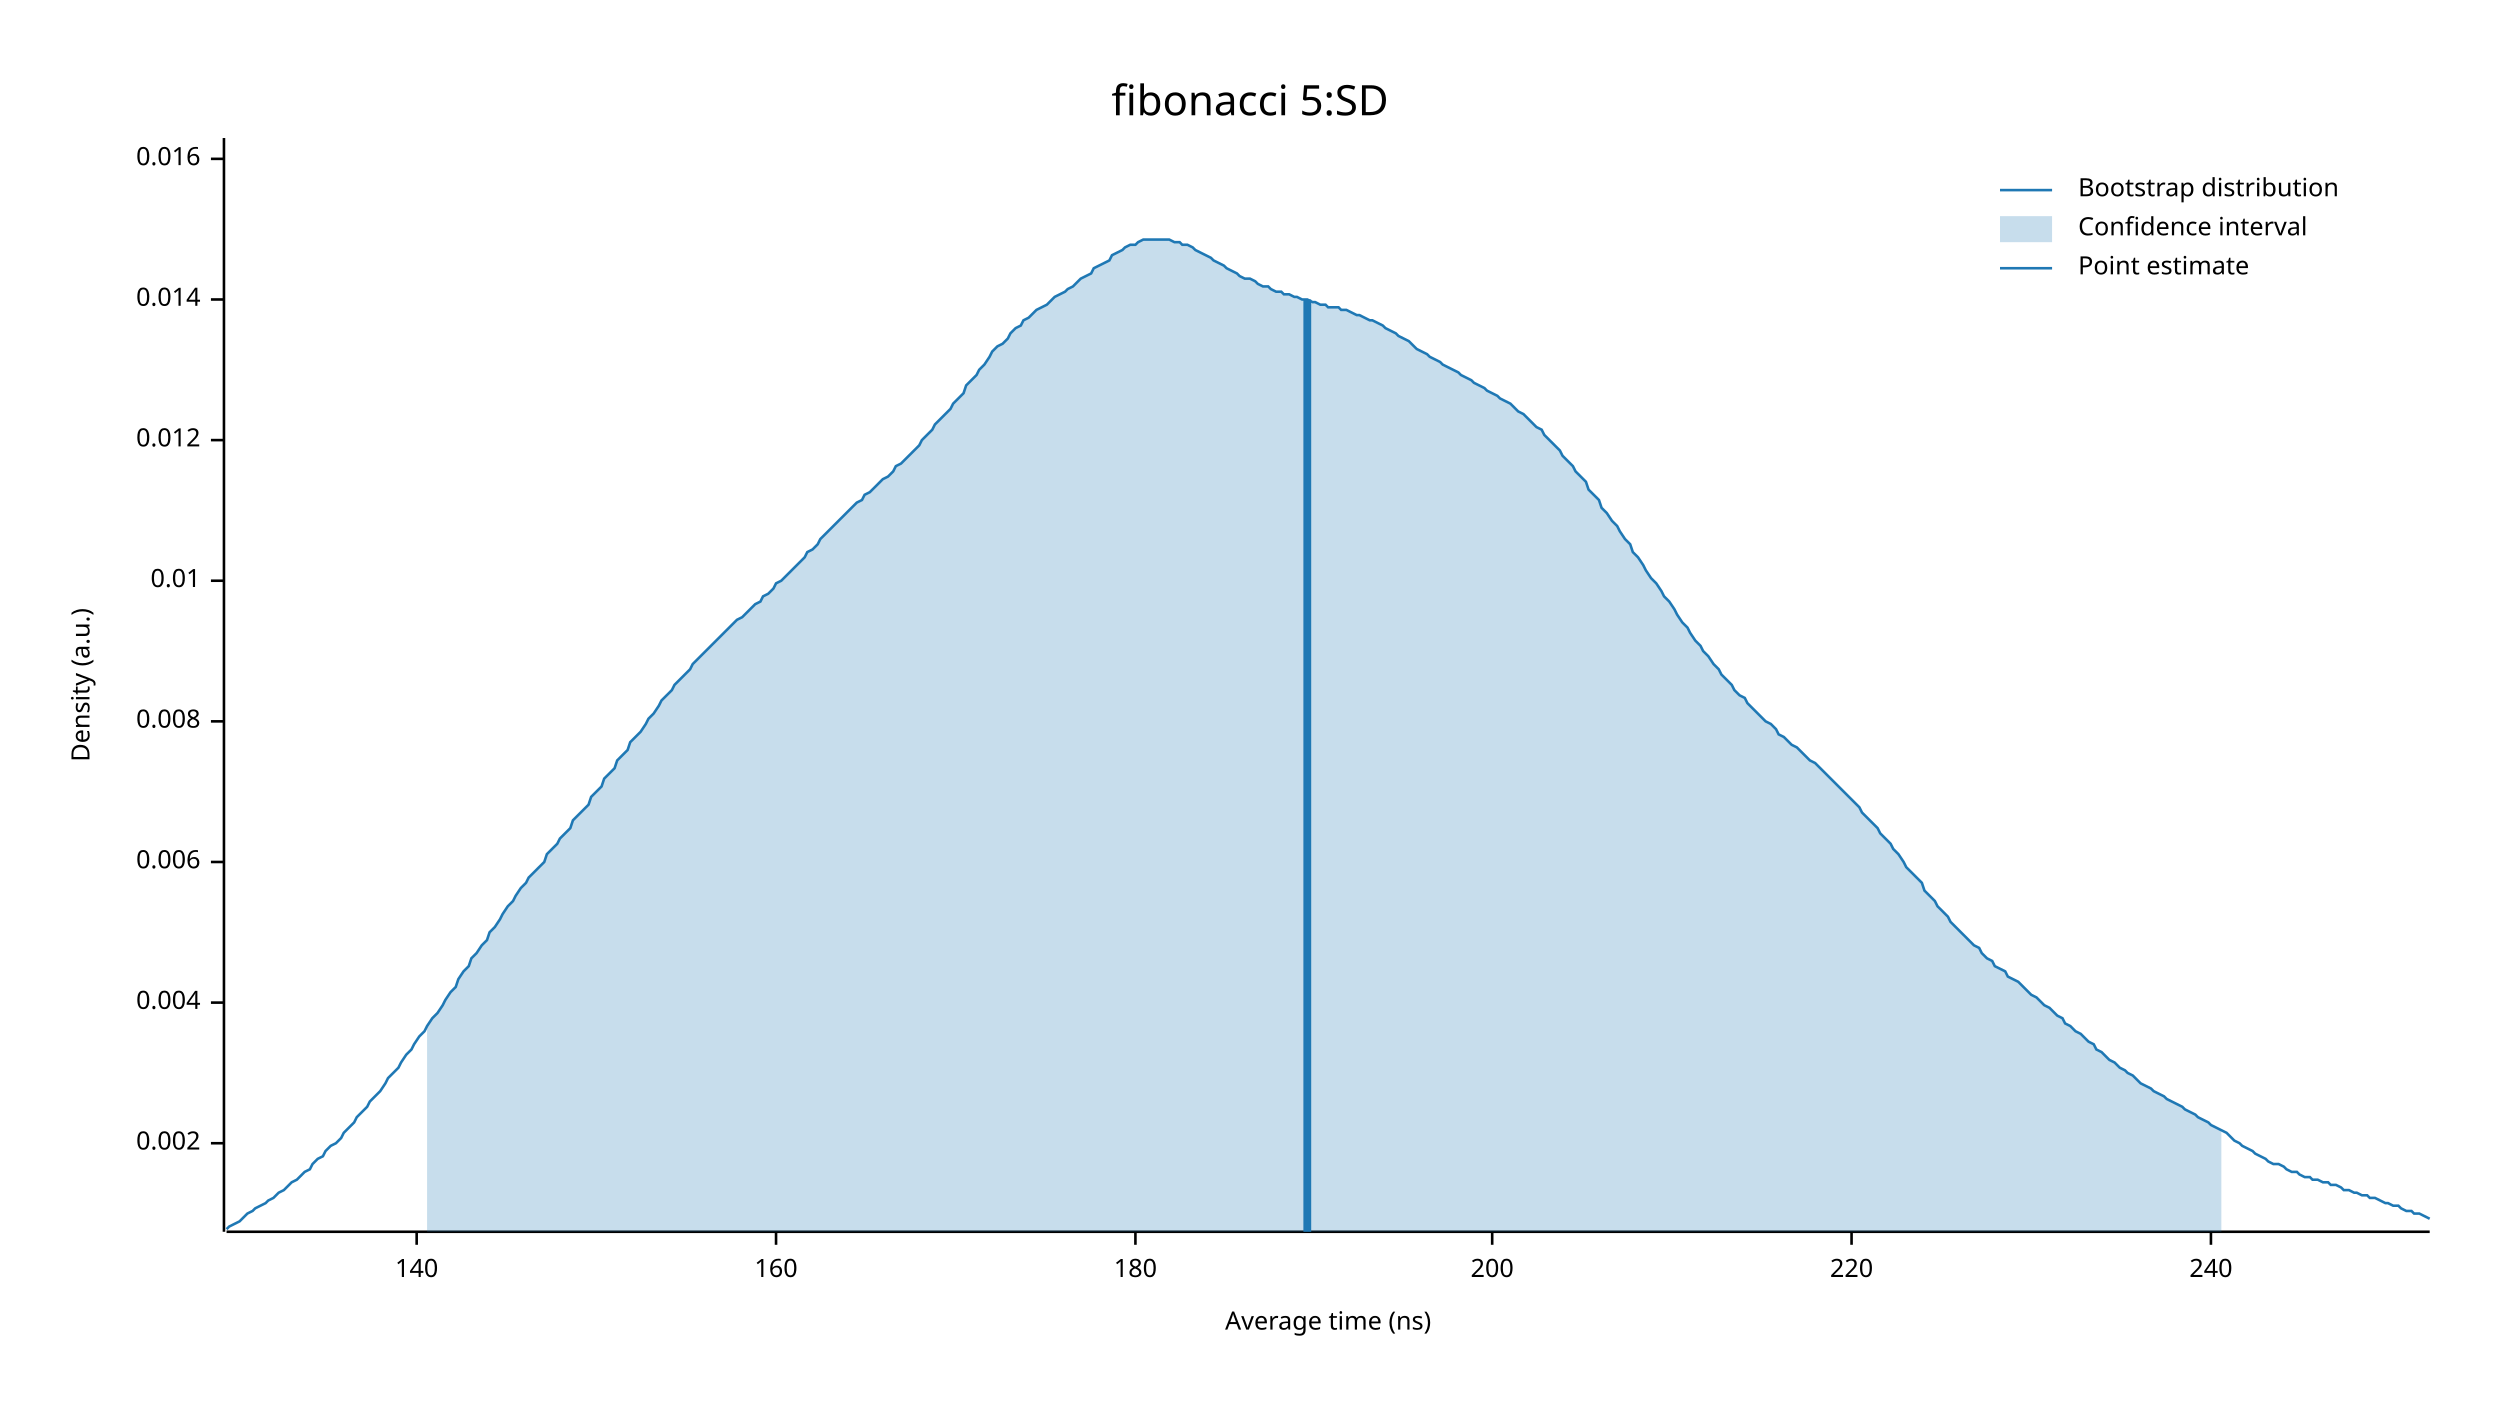
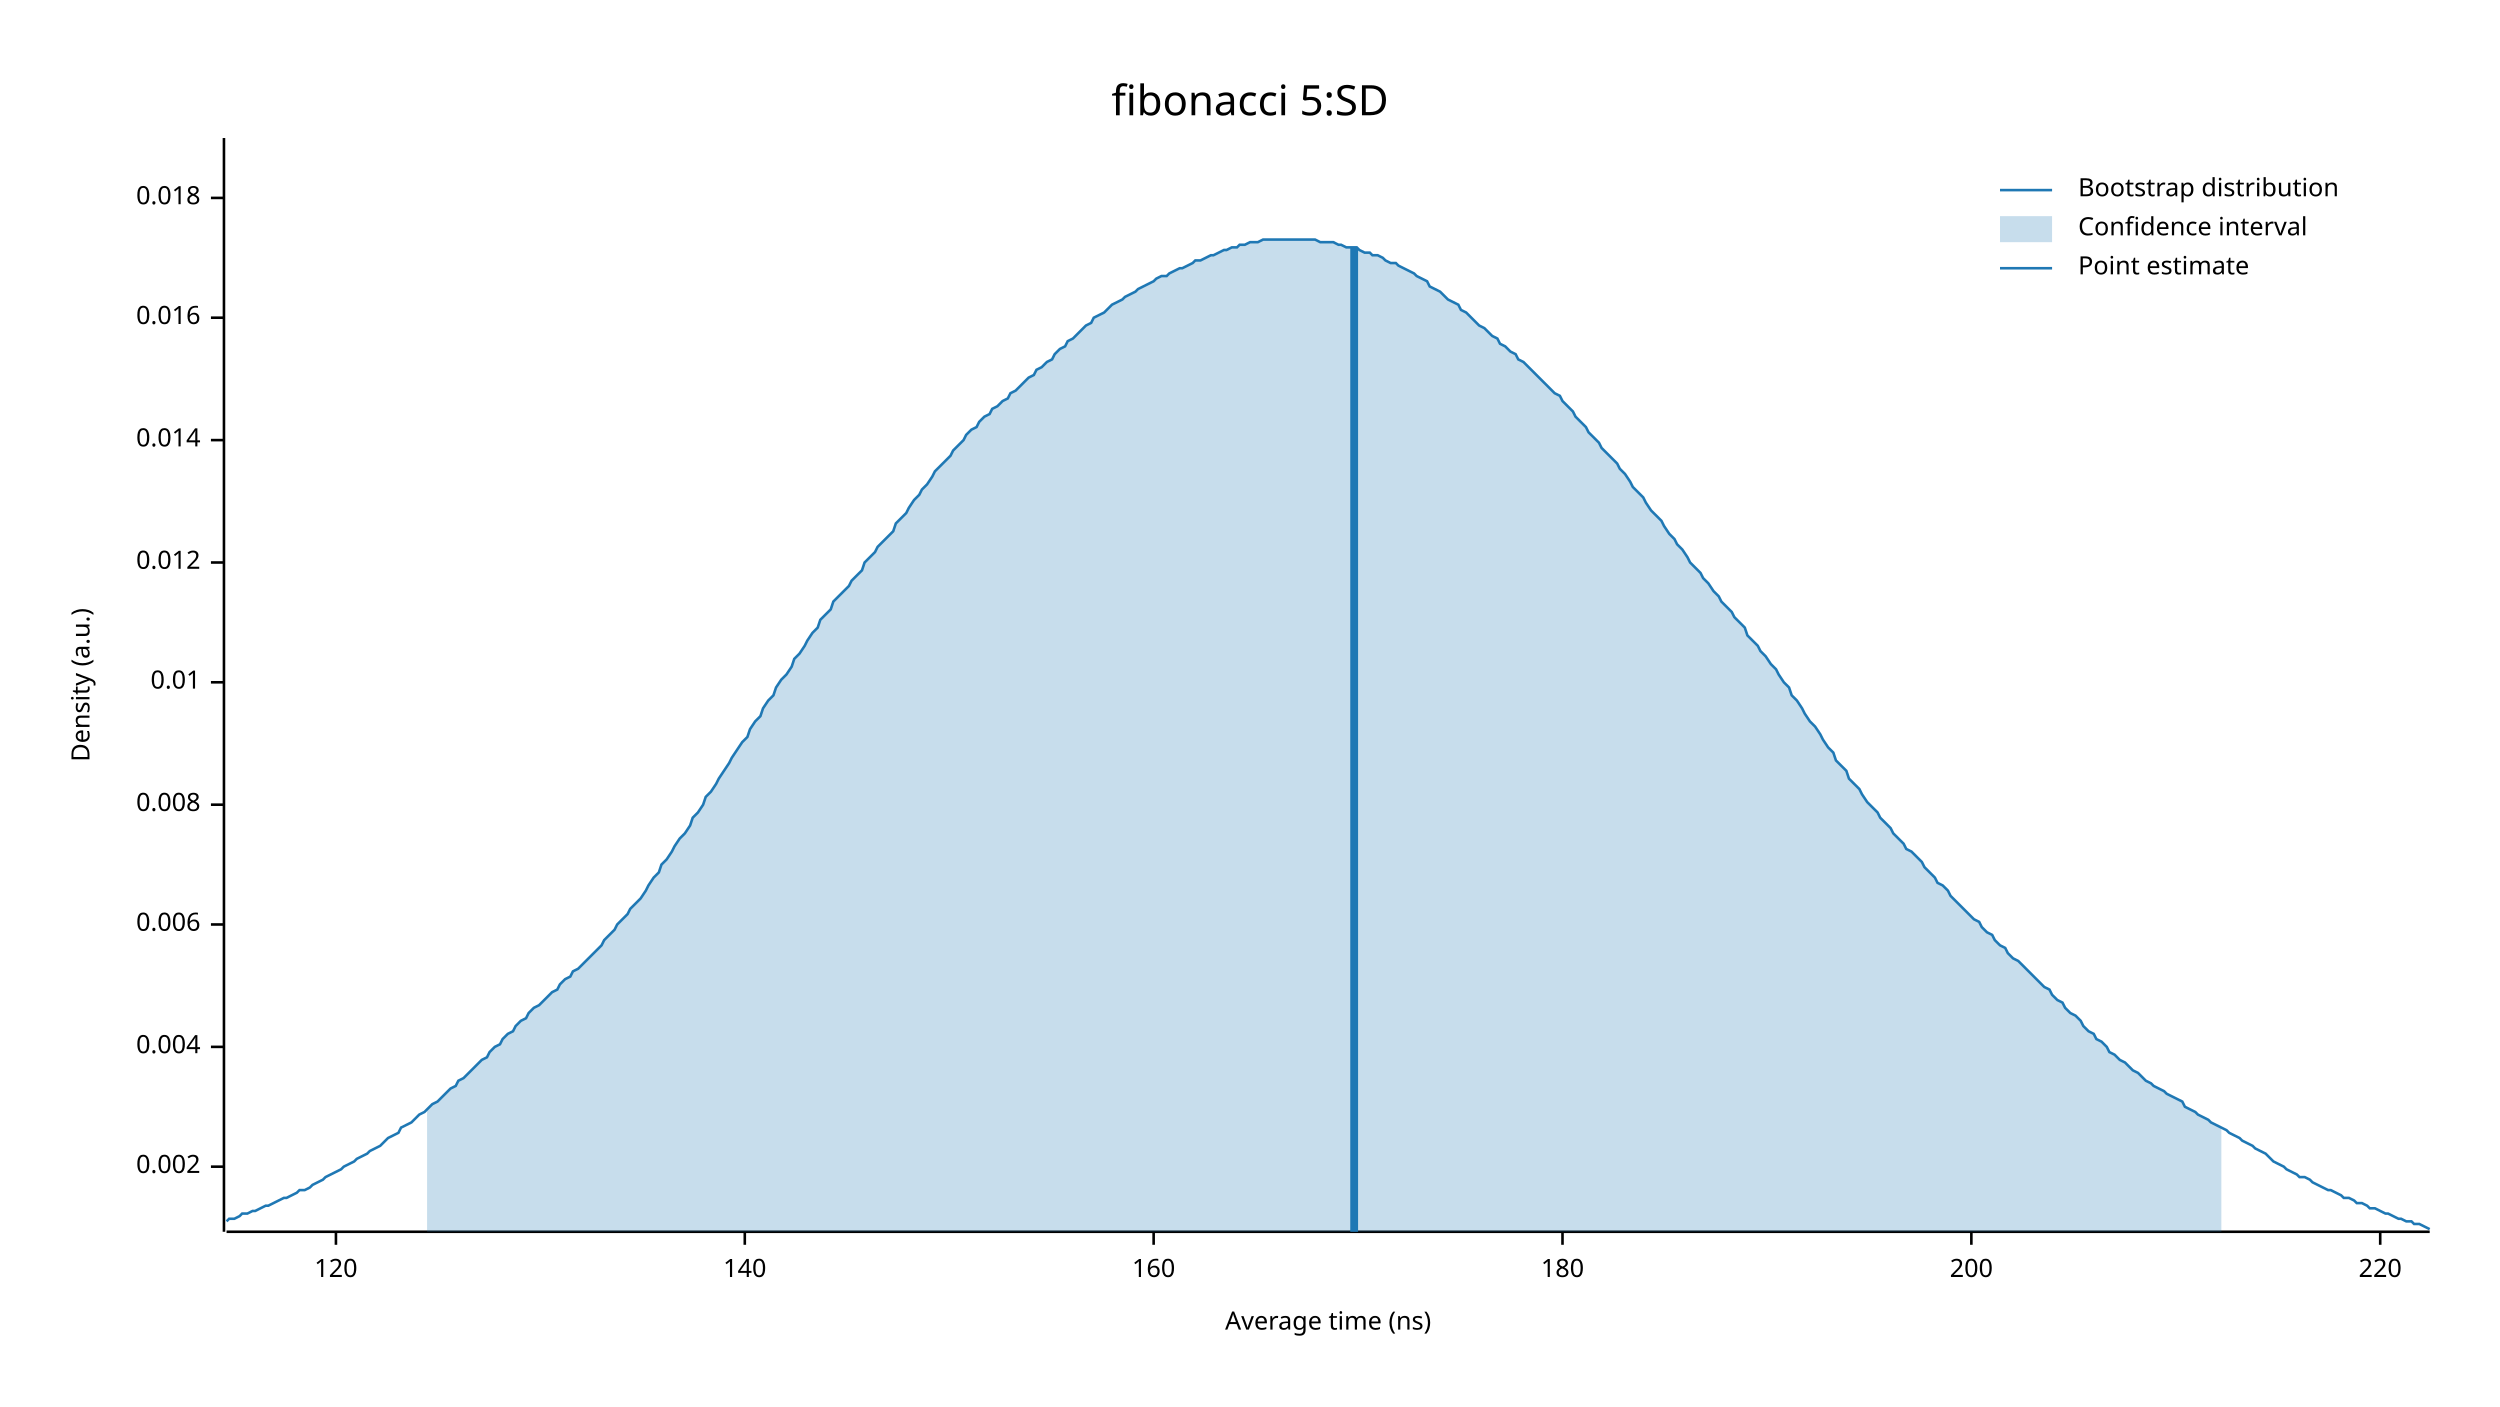
<svg xmlns="http://www.w3.org/2000/svg" width="960" height="540">
  <text x="480" y="32" dy="0.76em" text-anchor="middle" font-family="sans-serif" font-size="16.129" opacity="1" fill="#000000">
fibonacci 5:SD
</text>
  <text x="27" y="263" dy="0.76em" text-anchor="middle" font-family="sans-serif" font-size="9.677" opacity="1" fill="#000000" transform="rotate(270, 27, 263)">
Density (a.u.)
</text>
  <text x="510" y="513" dy="-0.5ex" text-anchor="middle" font-family="sans-serif" font-size="9.677" opacity="1" fill="#000000">
Average time (ns)
</text>
  <polyline fill="none" opacity="1" stroke="#000000" stroke-width="1" points="86,53 86,473 " />
-   <text x="77" y="439" dy="0.5ex" text-anchor="end" font-family="sans-serif" font-size="9.677" opacity="1" fill="#000000">
+   <text x="77" y="448" dy="0.5ex" text-anchor="end" font-family="sans-serif" font-size="9.677" opacity="1" fill="#000000">
0.002
</text>
-   <polyline fill="none" opacity="1" stroke="#000000" stroke-width="1" points="81,439 86,439 " />
-   <text x="77" y="385" dy="0.5ex" text-anchor="end" font-family="sans-serif" font-size="9.677" opacity="1" fill="#000000">
+   <polyline fill="none" opacity="1" stroke="#000000" stroke-width="1" points="81,448 86,448 " />
+   <text x="77" y="402" dy="0.5ex" text-anchor="end" font-family="sans-serif" font-size="9.677" opacity="1" fill="#000000">
0.004
</text>
-   <polyline fill="none" opacity="1" stroke="#000000" stroke-width="1" points="81,385 86,385 " />
-   <text x="77" y="331" dy="0.5ex" text-anchor="end" font-family="sans-serif" font-size="9.677" opacity="1" fill="#000000">
+   <polyline fill="none" opacity="1" stroke="#000000" stroke-width="1" points="81,402 86,402 " />
+   <text x="77" y="355" dy="0.5ex" text-anchor="end" font-family="sans-serif" font-size="9.677" opacity="1" fill="#000000">
0.006
</text>
-   <polyline fill="none" opacity="1" stroke="#000000" stroke-width="1" points="81,331 86,331 " />
-   <text x="77" y="277" dy="0.5ex" text-anchor="end" font-family="sans-serif" font-size="9.677" opacity="1" fill="#000000">
+   <polyline fill="none" opacity="1" stroke="#000000" stroke-width="1" points="81,355 86,355 " />
+   <text x="77" y="309" dy="0.5ex" text-anchor="end" font-family="sans-serif" font-size="9.677" opacity="1" fill="#000000">
0.008
</text>
-   <polyline fill="none" opacity="1" stroke="#000000" stroke-width="1" points="81,277 86,277 " />
-   <text x="77" y="223" dy="0.5ex" text-anchor="end" font-family="sans-serif" font-size="9.677" opacity="1" fill="#000000">
+   <polyline fill="none" opacity="1" stroke="#000000" stroke-width="1" points="81,309 86,309 " />
+   <text x="77" y="262" dy="0.5ex" text-anchor="end" font-family="sans-serif" font-size="9.677" opacity="1" fill="#000000">
0.01
</text>
-   <polyline fill="none" opacity="1" stroke="#000000" stroke-width="1" points="81,223 86,223 " />
-   <text x="77" y="169" dy="0.5ex" text-anchor="end" font-family="sans-serif" font-size="9.677" opacity="1" fill="#000000">
+   <polyline fill="none" opacity="1" stroke="#000000" stroke-width="1" points="81,262 86,262 " />
+   <text x="77" y="216" dy="0.5ex" text-anchor="end" font-family="sans-serif" font-size="9.677" opacity="1" fill="#000000">
0.012
</text>
-   <polyline fill="none" opacity="1" stroke="#000000" stroke-width="1" points="81,169 86,169 " />
-   <text x="77" y="115" dy="0.5ex" text-anchor="end" font-family="sans-serif" font-size="9.677" opacity="1" fill="#000000">
+   <polyline fill="none" opacity="1" stroke="#000000" stroke-width="1" points="81,216 86,216 " />
+   <text x="77" y="169" dy="0.5ex" text-anchor="end" font-family="sans-serif" font-size="9.677" opacity="1" fill="#000000">
0.014
</text>
-   <polyline fill="none" opacity="1" stroke="#000000" stroke-width="1" points="81,115 86,115 " />
-   <text x="77" y="61" dy="0.5ex" text-anchor="end" font-family="sans-serif" font-size="9.677" opacity="1" fill="#000000">
+   <polyline fill="none" opacity="1" stroke="#000000" stroke-width="1" points="81,169 86,169 " />
+   <text x="77" y="122" dy="0.5ex" text-anchor="end" font-family="sans-serif" font-size="9.677" opacity="1" fill="#000000">
0.016
</text>
-   <polyline fill="none" opacity="1" stroke="#000000" stroke-width="1" points="81,61 86,61 " />
+   <polyline fill="none" opacity="1" stroke="#000000" stroke-width="1" points="81,122 86,122 " />
+   <text x="77" y="76" dy="0.5ex" text-anchor="end" font-family="sans-serif" font-size="9.677" opacity="1" fill="#000000">
+ 0.018
+ </text>
+   <polyline fill="none" opacity="1" stroke="#000000" stroke-width="1" points="81,76 86,76 " />
  <polyline fill="none" opacity="1" stroke="#000000" stroke-width="1" points="87,473 933,473 " />
-   <text x="160" y="483" dy="0.76em" text-anchor="middle" font-family="sans-serif" font-size="9.677" opacity="1" fill="#000000">
+   <text x="129" y="483" dy="0.76em" text-anchor="middle" font-family="sans-serif" font-size="9.677" opacity="1" fill="#000000">
+ 120
+ </text>
+   <polyline fill="none" opacity="1" stroke="#000000" stroke-width="1" points="129,473 129,478 " />
+   <text x="286" y="483" dy="0.76em" text-anchor="middle" font-family="sans-serif" font-size="9.677" opacity="1" fill="#000000">
140
</text>
-   <polyline fill="none" opacity="1" stroke="#000000" stroke-width="1" points="160,473 160,478 " />
-   <text x="298" y="483" dy="0.76em" text-anchor="middle" font-family="sans-serif" font-size="9.677" opacity="1" fill="#000000">
+   <polyline fill="none" opacity="1" stroke="#000000" stroke-width="1" points="286,473 286,478 " />
+   <text x="443" y="483" dy="0.76em" text-anchor="middle" font-family="sans-serif" font-size="9.677" opacity="1" fill="#000000">
160
</text>
-   <polyline fill="none" opacity="1" stroke="#000000" stroke-width="1" points="298,473 298,478 " />
-   <text x="436" y="483" dy="0.76em" text-anchor="middle" font-family="sans-serif" font-size="9.677" opacity="1" fill="#000000">
+   <polyline fill="none" opacity="1" stroke="#000000" stroke-width="1" points="443,473 443,478 " />
+   <text x="600" y="483" dy="0.76em" text-anchor="middle" font-family="sans-serif" font-size="9.677" opacity="1" fill="#000000">
180
</text>
-   <polyline fill="none" opacity="1" stroke="#000000" stroke-width="1" points="436,473 436,478 " />
-   <text x="573" y="483" dy="0.76em" text-anchor="middle" font-family="sans-serif" font-size="9.677" opacity="1" fill="#000000">
+   <polyline fill="none" opacity="1" stroke="#000000" stroke-width="1" points="600,473 600,478 " />
+   <text x="757" y="483" dy="0.76em" text-anchor="middle" font-family="sans-serif" font-size="9.677" opacity="1" fill="#000000">
200
</text>
-   <polyline fill="none" opacity="1" stroke="#000000" stroke-width="1" points="573,473 573,478 " />
-   <text x="711" y="483" dy="0.76em" text-anchor="middle" font-family="sans-serif" font-size="9.677" opacity="1" fill="#000000">
+   <polyline fill="none" opacity="1" stroke="#000000" stroke-width="1" points="757,473 757,478 " />
+   <text x="914" y="483" dy="0.76em" text-anchor="middle" font-family="sans-serif" font-size="9.677" opacity="1" fill="#000000">
220
</text>
-   <polyline fill="none" opacity="1" stroke="#000000" stroke-width="1" points="711,473 711,478 " />
-   <text x="849" y="483" dy="0.76em" text-anchor="middle" font-family="sans-serif" font-size="9.677" opacity="1" fill="#000000">
- 240
- </text>
-   <polyline fill="none" opacity="1" stroke="#000000" stroke-width="1" points="849,473 849,478 " />
-   <polyline fill="none" opacity="1" stroke="#1F78B4" stroke-width="1" points="87,472 88,471 90,470 92,469 93,468 95,466 97,465 98,464 100,463 102,462 103,461 105,460 107,458 109,457 110,456 112,454 114,453 115,452 117,450 119,449 120,447 122,445 124,444 125,442 127,440 129,439 131,437 132,435 134,433 136,431 137,429 139,427 141,425 142,423 144,421 146,419 148,416 149,414 151,412 153,410 154,408 156,405 158,403 159,401 161,398 163,396 164,394 166,391 168,389 170,386 171,384 173,381 175,379 176,376 178,373 180,371 181,368 183,366 185,363 187,361 188,358 190,356 192,353 193,351 195,348 197,346 198,344 200,341 202,339 203,337 205,335 207,333 209,331 210,328 212,326 214,324 215,322 217,320 219,318 220,315 222,313 224,311 226,309 227,306 229,304 231,302 232,299 234,297 236,295 237,292 239,290 241,288 242,285 244,283 246,281 248,278 249,276 251,274 253,271 254,269 256,267 258,265 259,263 261,261 263,259 265,257 266,255 268,253 270,251 271,250 273,248 275,246 276,245 278,243 280,241 281,240 283,238 285,237 287,235 288,234 290,232 292,231 293,229 295,228 297,226 298,224 300,223 302,221 304,219 305,218 307,216 309,214 310,212 312,211 314,209 315,207 317,205 319,203 320,202 322,200 324,198 326,196 327,195 329,193 331,192 332,190 334,189 336,187 337,186 339,184 341,183 343,181 344,179 346,178 348,176 349,175 351,173 353,171 354,169 356,167 358,165 359,163 361,161 363,159 365,157 366,155 368,153 370,151 371,148 373,146 375,144 376,142 378,140 380,137 381,135 383,133 385,132 387,130 388,128 390,126 392,125 393,123 395,122 397,120 398,119 400,118 402,117 404,115 405,114 407,113 409,112 410,111 412,110 414,108 415,107 417,106 419,105 420,103 422,102 424,101 426,100 427,98 429,97 431,96 432,95 434,94 436,94 437,93 439,92 441,92 443,92 444,92 446,92 448,92 449,92 451,93 453,93 454,94 456,94 458,95 459,96 461,97 463,98 465,99 466,100 468,101 470,102 471,103 473,104 475,105 476,106 478,107 480,107 482,108 483,109 485,110 487,110 488,111 490,112 492,112 493,113 495,113 497,114 498,114 500,115 502,115 504,116 505,116 507,117 509,117 510,118 512,118 514,118 515,119 517,119 519,120 521,121 522,121 524,122 526,123 527,123 529,124 531,125 532,126 534,127 536,128 537,129 539,130 541,131 543,133 544,134 546,135 548,136 549,137 551,138 553,139 554,140 556,141 558,142 560,143 561,144 563,145 565,146 566,147 568,148 570,149 571,150 573,151 575,152 576,153 578,154 580,155 582,157 583,158 585,159 587,161 588,162 590,164 592,165 593,167 595,169 597,171 599,173 600,175 602,177 604,179 605,181 607,183 609,185 610,188 612,190 614,192 615,195 617,197 619,200 621,202 622,204 624,207 626,209 627,212 629,214 631,217 632,219 634,222 636,224 638,227 639,229 641,231 643,234 644,236 646,239 648,241 649,243 651,246 653,248 654,250 656,252 658,255 660,257 661,259 663,261 665,263 666,265 668,267 670,268 671,270 673,272 675,274 676,275 678,277 680,278 682,280 683,282 685,283 687,285 688,286 690,287 692,289 693,290 695,292 697,293 699,295 700,296 702,298 704,300 705,301 707,303 709,305 710,306 712,308 714,310 715,312 717,314 719,316 721,318 722,320 724,322 726,324 727,326 729,328 731,331 732,333 734,335 736,337 738,339 739,342 741,344 743,346 744,348 746,350 748,352 749,354 751,356 753,358 754,359 756,361 758,363 760,364 761,366 763,368 765,369 766,371 768,372 770,373 771,375 773,376 775,377 777,379 778,380 780,382 782,383 783,384 785,386 787,387 788,388 790,390 792,391 793,393 795,394 797,396 799,397 800,398 802,400 804,401 805,403 807,404 809,406 810,407 812,408 814,410 816,411 817,412 819,413 821,415 822,416 824,417 826,418 827,419 829,420 831,421 832,422 834,423 836,424 838,425 839,426 841,427 843,428 844,429 846,430 848,431 849,432 851,433 853,434 855,435 856,436 858,438 860,439 861,440 863,441 865,442 866,443 868,444 870,445 871,446 873,447 875,447 877,448 878,449 880,450 882,450 883,451 885,452 887,452 888,453 890,453 892,454 894,454 895,455 897,455 899,456 900,457 902,457 904,458 905,458 907,459 909,459 910,460 912,460 914,461 916,462 917,462 919,463 921,463 922,464 924,465 926,465 927,466 929,466 931,467 933,468 " />
-   <polygon opacity="0.25" fill="#1F78B4" points="164,394 166,391 168,389 170,386 171,384 173,381 175,379 176,376 178,373 180,371 181,368 183,366 185,363 187,361 188,358 190,356 192,353 193,351 195,348 197,346 198,344 200,341 202,339 203,337 205,335 207,333 209,331 210,328 212,326 214,324 215,322 217,320 219,318 220,315 222,313 224,311 226,309 227,306 229,304 231,302 232,299 234,297 236,295 237,292 239,290 241,288 242,285 244,283 246,281 248,278 249,276 251,274 253,271 254,269 256,267 258,265 259,263 261,261 263,259 265,257 266,255 268,253 270,251 271,250 273,248 275,246 276,245 278,243 280,241 281,240 283,238 285,237 287,235 288,234 290,232 292,231 293,229 295,228 297,226 298,224 300,223 302,221 304,219 305,218 307,216 309,214 310,212 312,211 314,209 315,207 317,205 319,203 320,202 322,200 324,198 326,196 327,195 329,193 331,192 332,190 334,189 336,187 337,186 339,184 341,183 343,181 344,179 346,178 348,176 349,175 351,173 353,171 354,169 356,167 358,165 359,163 361,161 363,159 365,157 366,155 368,153 370,151 371,148 373,146 375,144 376,142 378,140 380,137 381,135 383,133 385,132 387,130 388,128 390,126 392,125 393,123 395,122 397,120 398,119 400,118 402,117 404,115 405,114 407,113 409,112 410,111 412,110 414,108 415,107 417,106 419,105 420,103 422,102 424,101 426,100 427,98 429,97 431,96 432,95 434,94 436,94 437,93 439,92 441,92 443,92 444,92 446,92 448,92 449,92 451,93 453,93 454,94 456,94 458,95 459,96 461,97 463,98 465,99 466,100 468,101 470,102 471,103 473,104 475,105 476,106 478,107 480,107 482,108 483,109 485,110 487,110 488,111 490,112 492,112 493,113 495,113 497,114 498,114 500,115 502,115 504,116 505,116 507,117 509,117 510,118 512,118 514,118 515,119 517,119 519,120 521,121 522,121 524,122 526,123 527,123 529,124 531,125 532,126 534,127 536,128 537,129 539,130 541,131 543,133 544,134 546,135 548,136 549,137 551,138 553,139 554,140 556,141 558,142 560,143 561,144 563,145 565,146 566,147 568,148 570,149 571,150 573,151 575,152 576,153 578,154 580,155 582,157 583,158 585,159 587,161 588,162 590,164 592,165 593,167 595,169 597,171 599,173 600,175 602,177 604,179 605,181 607,183 609,185 610,188 612,190 614,192 615,195 617,197 619,200 621,202 622,204 624,207 626,209 627,212 629,214 631,217 632,219 634,222 636,224 638,227 639,229 641,231 643,234 644,236 646,239 648,241 649,243 651,246 653,248 654,250 656,252 658,255 660,257 661,259 663,261 665,263 666,265 668,267 670,268 671,270 673,272 675,274 676,275 678,277 680,278 682,280 683,282 685,283 687,285 688,286 690,287 692,289 693,290 695,292 697,293 699,295 700,296 702,298 704,300 705,301 707,303 709,305 710,306 712,308 714,310 715,312 717,314 719,316 721,318 722,320 724,322 726,324 727,326 729,328 731,331 732,333 734,335 736,337 738,339 739,342 741,344 743,346 744,348 746,350 748,352 749,354 751,356 753,358 754,359 756,361 758,363 760,364 761,366 763,368 765,369 766,371 768,372 770,373 771,375 773,376 775,377 777,379 778,380 780,382 782,383 783,384 785,386 787,387 788,388 790,390 792,391 793,393 795,394 797,396 799,397 800,398 802,400 804,401 805,403 807,404 809,406 810,407 812,408 814,410 816,411 817,412 819,413 821,415 822,416 824,417 826,418 827,419 829,420 831,421 832,422 834,423 836,424 838,425 839,426 841,427 843,428 844,429 846,430 848,431 849,432 851,433 853,434 853,473 164,473 " />
-   <polyline fill="none" opacity="1" stroke="#1F78B4" stroke-width="3" points="502,473 502,115 " />
+   <polyline fill="none" opacity="1" stroke="#000000" stroke-width="1" points="914,473 914,478 " />
+   <polyline fill="none" opacity="1" stroke="#1F78B4" stroke-width="1" points="87,469 88,468 90,468 92,467 93,466 95,466 97,465 98,465 100,464 102,463 103,463 105,462 107,461 109,460 110,460 112,459 114,458 115,457 117,457 119,456 120,455 122,454 124,453 125,452 127,451 129,450 131,449 132,448 134,447 136,446 137,445 139,444 141,443 142,442 144,441 146,440 148,438 149,437 151,436 153,435 154,433 156,432 158,431 159,430 161,428 163,427 164,426 166,424 168,423 170,421 171,420 173,418 175,417 176,415 178,414 180,412 181,411 183,409 185,407 187,406 188,404 190,402 192,401 193,399 195,397 197,396 198,394 200,392 202,391 203,389 205,387 207,386 209,384 210,383 212,381 214,380 215,378 217,376 219,375 220,373 222,372 224,370 226,368 227,367 229,365 231,363 232,361 234,359 236,357 237,355 239,353 241,351 242,349 244,347 246,345 248,342 249,340 251,337 253,335 254,332 256,330 258,327 259,325 261,322 263,320 265,317 266,314 268,312 270,309 271,306 273,304 275,301 276,299 278,296 280,293 281,291 283,288 285,285 287,283 288,280 290,277 292,275 293,272 295,269 297,267 298,264 300,261 302,259 304,256 305,253 307,251 309,248 310,246 312,243 314,241 315,238 317,236 319,234 320,231 322,229 324,227 326,225 327,223 329,221 331,219 332,216 334,214 336,212 337,210 339,208 341,206 343,204 344,201 346,199 348,197 349,195 351,192 353,190 354,188 356,186 358,183 359,181 361,179 363,177 365,175 366,173 368,171 370,169 371,167 373,165 375,164 376,162 378,160 380,159 381,157 383,156 385,154 387,153 388,151 390,150 392,148 393,147 395,145 397,144 398,142 400,141 402,139 404,138 405,136 407,134 409,133 410,131 412,130 414,128 415,127 417,125 419,124 420,122 422,121 424,120 426,118 427,117 429,116 431,115 432,114 434,113 436,112 437,111 439,110 441,109 443,108 444,107 446,106 448,106 449,105 451,104 453,103 454,103 456,102 458,101 459,100 461,100 463,99 465,98 466,98 468,97 470,96 471,96 473,95 475,95 476,94 478,94 480,93 482,93 483,93 485,92 487,92 488,92 490,92 492,92 493,92 495,92 497,92 498,92 500,92 502,92 504,92 505,92 507,93 509,93 510,93 512,93 514,94 515,94 517,95 519,95 521,95 522,96 524,97 526,97 527,98 529,98 531,99 532,100 534,101 536,101 537,102 539,103 541,104 543,105 544,106 546,107 548,108 549,110 551,111 553,112 554,113 556,115 558,116 560,117 561,119 563,120 565,122 566,123 568,125 570,126 571,127 573,129 575,130 576,132 578,133 580,135 582,136 583,138 585,139 587,141 588,142 590,144 592,146 593,147 595,149 597,151 599,152 600,154 602,156 604,158 605,160 607,162 609,164 610,166 612,168 614,170 615,172 617,174 619,176 621,178 622,180 624,182 626,185 627,187 629,189 631,191 632,193 634,196 636,198 638,200 639,202 641,205 643,207 644,209 646,211 648,214 649,216 651,218 653,220 654,222 656,224 658,227 660,229 661,231 663,233 665,235 666,237 668,239 670,241 671,244 673,246 675,248 676,250 678,252 680,255 682,257 683,259 685,262 687,264 688,267 690,269 692,272 693,274 695,277 697,279 699,282 700,284 702,287 704,289 705,292 707,294 709,296 710,299 712,301 714,303 715,305 717,308 719,310 721,312 722,314 724,316 726,318 727,320 729,322 731,324 732,326 734,327 736,329 738,331 739,333 741,335 743,337 744,339 746,340 748,342 749,344 751,346 753,348 754,349 756,351 758,353 760,354 761,356 763,358 765,359 766,361 768,363 770,364 771,366 773,368 775,369 777,371 778,372 780,374 782,376 783,377 785,379 787,380 788,382 790,384 792,385 793,387 795,389 797,390 799,392 800,394 802,396 804,397 805,399 807,400 809,402 810,404 812,405 814,407 816,408 817,409 819,411 821,412 822,413 824,415 826,416 827,417 829,418 831,419 832,420 834,421 836,422 838,423 839,425 841,426 843,427 844,428 846,429 848,430 849,431 851,432 853,433 855,434 856,435 858,436 860,437 861,438 863,439 865,440 866,441 868,442 870,443 871,444 873,446 875,447 877,448 878,449 880,450 882,451 883,452 885,452 887,453 888,454 890,455 892,456 894,457 895,457 897,458 899,459 900,460 902,460 904,461 905,462 907,462 909,463 910,464 912,464 914,465 916,466 917,466 919,467 921,468 922,468 924,469 926,469 927,470 929,470 931,471 933,472 " />
+   <polygon opacity="0.25" fill="#1F78B4" points="164,426 166,424 168,423 170,421 171,420 173,418 175,417 176,415 178,414 180,412 181,411 183,409 185,407 187,406 188,404 190,402 192,401 193,399 195,397 197,396 198,394 200,392 202,391 203,389 205,387 207,386 209,384 210,383 212,381 214,380 215,378 217,376 219,375 220,373 222,372 224,370 226,368 227,367 229,365 231,363 232,361 234,359 236,357 237,355 239,353 241,351 242,349 244,347 246,345 248,342 249,340 251,337 253,335 254,332 256,330 258,327 259,325 261,322 263,320 265,317 266,314 268,312 270,309 271,306 273,304 275,301 276,299 278,296 280,293 281,291 283,288 285,285 287,283 288,280 290,277 292,275 293,272 295,269 297,267 298,264 300,261 302,259 304,256 305,253 307,251 309,248 310,246 312,243 314,241 315,238 317,236 319,234 320,231 322,229 324,227 326,225 327,223 329,221 331,219 332,216 334,214 336,212 337,210 339,208 341,206 343,204 344,201 346,199 348,197 349,195 351,192 353,190 354,188 356,186 358,183 359,181 361,179 363,177 365,175 366,173 368,171 370,169 371,167 373,165 375,164 376,162 378,160 380,159 381,157 383,156 385,154 387,153 388,151 390,150 392,148 393,147 395,145 397,144 398,142 400,141 402,139 404,138 405,136 407,134 409,133 410,131 412,130 414,128 415,127 417,125 419,124 420,122 422,121 424,120 426,118 427,117 429,116 431,115 432,114 434,113 436,112 437,111 439,110 441,109 443,108 444,107 446,106 448,106 449,105 451,104 453,103 454,103 456,102 458,101 459,100 461,100 463,99 465,98 466,98 468,97 470,96 471,96 473,95 475,95 476,94 478,94 480,93 482,93 483,93 485,92 487,92 488,92 490,92 492,92 493,92 495,92 497,92 498,92 500,92 502,92 504,92 505,92 507,93 509,93 510,93 512,93 514,94 515,94 517,95 519,95 521,95 522,96 524,97 526,97 527,98 529,98 531,99 532,100 534,101 536,101 537,102 539,103 541,104 543,105 544,106 546,107 548,108 549,110 551,111 553,112 554,113 556,115 558,116 560,117 561,119 563,120 565,122 566,123 568,125 570,126 571,127 573,129 575,130 576,132 578,133 580,135 582,136 583,138 585,139 587,141 588,142 590,144 592,146 593,147 595,149 597,151 599,152 600,154 602,156 604,158 605,160 607,162 609,164 610,166 612,168 614,170 615,172 617,174 619,176 621,178 622,180 624,182 626,185 627,187 629,189 631,191 632,193 634,196 636,198 638,200 639,202 641,205 643,207 644,209 646,211 648,214 649,216 651,218 653,220 654,222 656,224 658,227 660,229 661,231 663,233 665,235 666,237 668,239 670,241 671,244 673,246 675,248 676,250 678,252 680,255 682,257 683,259 685,262 687,264 688,267 690,269 692,272 693,274 695,277 697,279 699,282 700,284 702,287 704,289 705,292 707,294 709,296 710,299 712,301 714,303 715,305 717,308 719,310 721,312 722,314 724,316 726,318 727,320 729,322 731,324 732,326 734,327 736,329 738,331 739,333 741,335 743,337 744,339 746,340 748,342 749,344 751,346 753,348 754,349 756,351 758,353 760,354 761,356 763,358 765,359 766,361 768,363 770,364 771,366 773,368 775,369 777,371 778,372 780,374 782,376 783,377 785,379 787,380 788,382 790,384 792,385 793,387 795,389 797,390 799,392 800,394 802,396 804,397 805,399 807,400 809,402 810,404 812,405 814,407 816,408 817,409 819,411 821,412 822,413 824,415 826,416 827,417 829,418 831,419 832,420 834,421 836,422 838,423 839,425 841,426 843,427 844,428 846,429 848,430 849,431 851,432 853,433 853,473 164,473 " />
+   <polyline fill="none" opacity="1" stroke="#1F78B4" stroke-width="3" points="520,473 520,95 " />
  <text x="798" y="68" dy="0.76em" text-anchor="start" font-family="sans-serif" font-size="9.677" opacity="1" fill="#000000">
Bootstrap distribution
</text>
  <text x="798" y="83" dy="0.76em" text-anchor="start" font-family="sans-serif" font-size="9.677" opacity="1" fill="#000000">
Confidence interval
</text>
  <text x="798" y="98" dy="0.76em" text-anchor="start" font-family="sans-serif" font-size="9.677" opacity="1" fill="#000000">
Point estimate
</text>
  <polyline fill="none" opacity="1" stroke="#1F78B4" stroke-width="1" points="768,73 788,73 " />
  <rect x="768" y="83" width="20" height="10" opacity="0.25" fill="#1F78B4" stroke="none" />
  <polyline fill="none" opacity="1" stroke="#1F78B4" stroke-width="1" points="768,103 788,103 " />
</svg>
